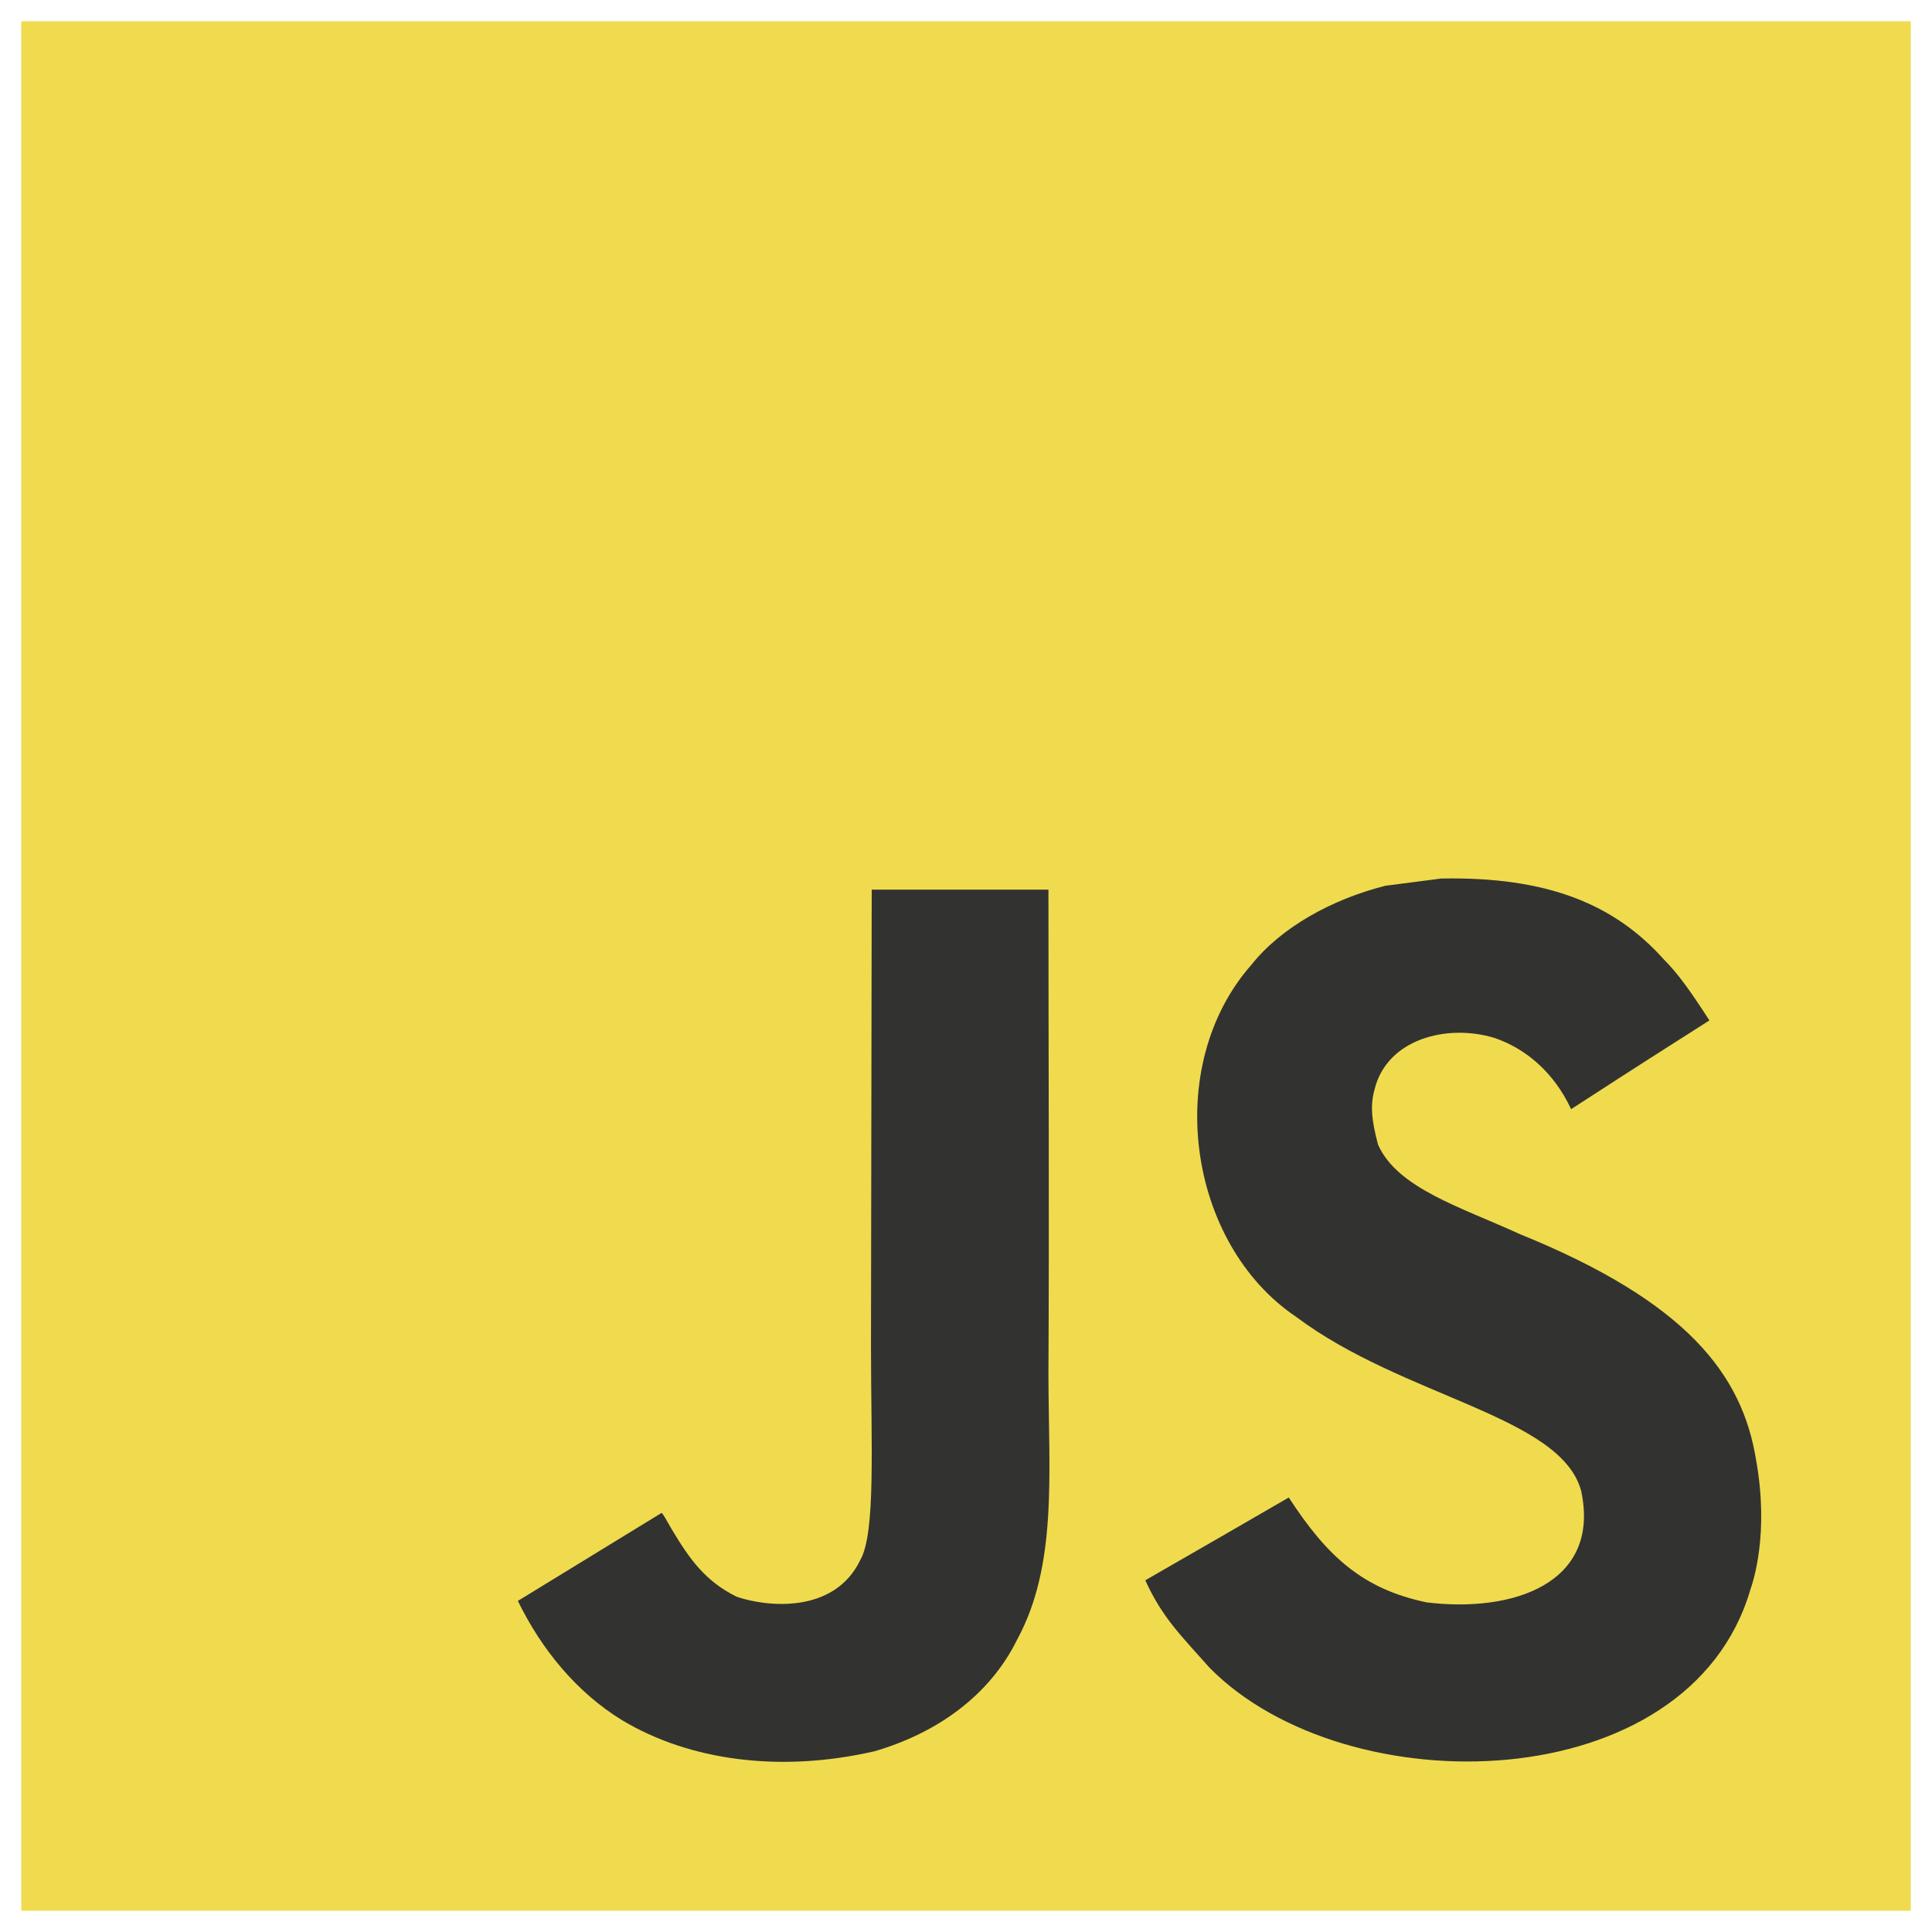
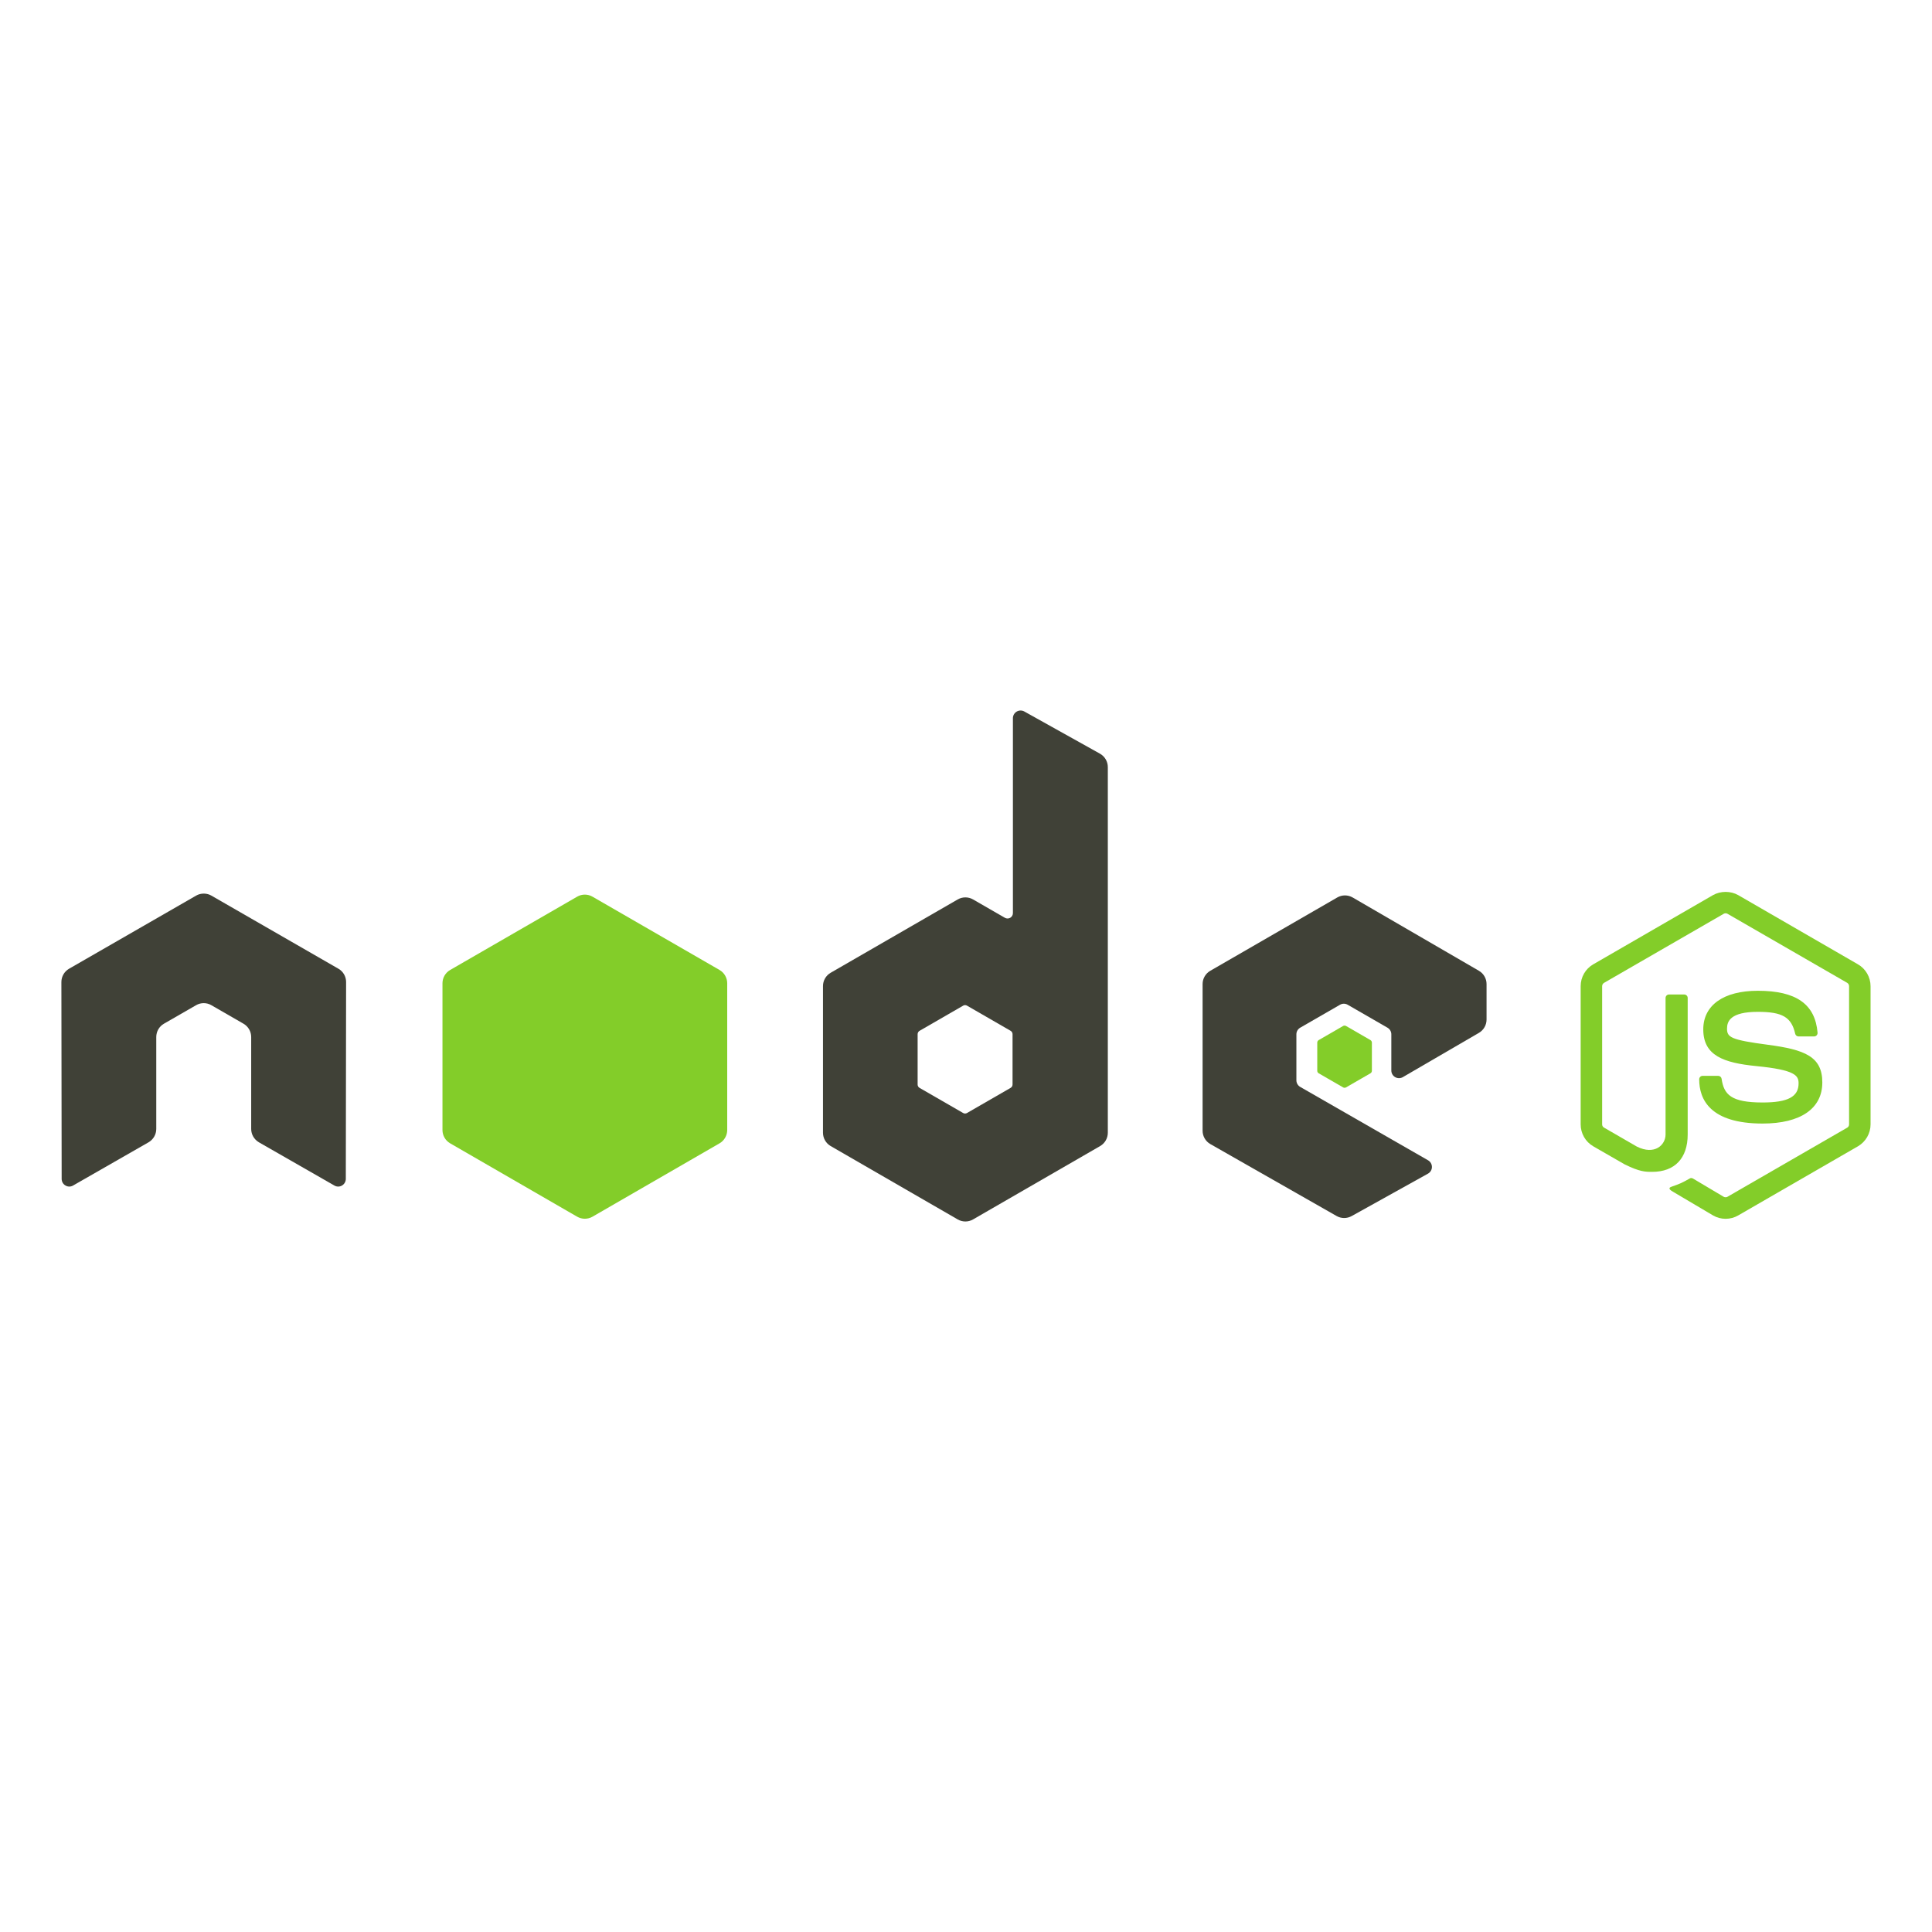
<svg xmlns="http://www.w3.org/2000/svg" viewBox="0 0 128 128">
-   <path fill="#F0DB4F" d="M1.408 1.408h125.184v125.185h-125.184z" />
-   <path fill="#323330" d="M116.347 96.736c-.917-5.711-4.641-10.508-15.672-14.981-3.832-1.761-8.104-3.022-9.377-5.926-.452-1.69-.512-2.642-.226-3.665.821-3.32 4.784-4.355 7.925-3.403 2.023.678 3.938 2.237 5.093 4.724 5.402-3.498 5.391-3.475 9.163-5.879-1.381-2.141-2.118-3.129-3.022-4.045-3.249-3.629-7.676-5.498-14.756-5.355l-3.688.477c-3.534.893-6.902 2.748-8.877 5.235-5.926 6.724-4.236 18.492 2.975 23.335 7.104 5.332 17.54 6.545 18.873 11.531 1.297 6.104-4.486 8.08-10.234 7.378-4.236-.881-6.592-3.034-9.139-6.949-4.688 2.713-4.688 2.713-9.508 5.485 1.143 2.499 2.344 3.63 4.26 5.795 9.068 9.198 31.76 8.746 35.83-5.176.165-.478 1.261-3.666.38-8.581zm-46.885-37.793h-11.709l-.048 30.272c0 6.438.333 12.34-.714 14.149-1.713 3.558-6.152 3.117-8.175 2.427-2.059-1.012-3.106-2.451-4.319-4.485-.333-.584-.583-1.036-.667-1.071l-9.52 5.83c1.583 3.249 3.915 6.069 6.902 7.901 4.462 2.678 10.459 3.499 16.731 2.059 4.082-1.189 7.604-3.652 9.448-7.401 2.666-4.915 2.094-10.864 2.07-17.444.06-10.735.001-21.468.001-32.237z" />
+   <path fill="#83CD29" d="M114.325 80.749c-.29 0-.578-.076-.832-.224l-2.65-1.568c-.396-.221-.203-.3-.072-.345.528-.184.635-.227 1.198-.545.059-.033.136-.021.197.015l2.035 1.209c.074.041.179.041.246 0l7.937-4.581c.075-.042.122-.127.122-.215v-9.16c0-.09-.047-.173-.123-.219l-7.934-4.577c-.074-.042-.171-.042-.245 0l-7.933 4.578c-.076.045-.125.131-.125.218v9.16c0 .088.049.171.125.212l2.174 1.257c1.18.589 1.903-.105 1.903-.803v-9.045c0-.127.103-.228.23-.228h1.007c.125 0 .229.101.229.228v9.045c0 1.574-.857 2.477-2.35 2.477-.459 0-.82 0-1.828-.496l-2.081-1.198c-.515-.298-.832-.854-.832-1.448v-9.16c0-.595.317-1.15.832-1.446l7.937-4.587c.502-.283 1.169-.283 1.667 0l7.937 4.587c.514.297.833.852.833 1.446v9.16c0 .595-.319 1.148-.833 1.448l-7.937 4.582c-.252.147-.539.223-.834.223M116.778 74.438c-3.475 0-4.202-1.595-4.202-2.932 0-.126.103-.229.23-.229h1.026c.115 0 .21.082.228.194.154 1.045.617 1.572 2.718 1.572 1.671 0 2.383-.378 2.383-1.266 0-.512-.202-.891-2.8-1.146-2.172-.215-3.515-.694-3.515-2.433 0-1.601 1.35-2.557 3.612-2.557 2.543 0 3.801.883 3.96 2.777.006.064-.017.127-.06.176-.044.045-.104.073-.168.073h-1.031c-.107 0-.201-.075-.223-.179-.248-1.1-.848-1.451-2.479-1.451-1.825 0-2.037.637-2.037 1.112 0 .577.25.745 2.715 1.071 2.439.323 3.598.779 3.598 2.494.001 1.733-1.441 2.724-3.955 2.724" />
+   <path fill="#404137" d="M97.982 68.43c.313-.183.506-.517.506-.88v-2.354c0-.362-.192-.696-.506-.879l-8.364-4.856c-.315-.183-.703-.184-1.019-.002l-8.416 4.859c-.314.182-.508.517-.508.88v9.716c0 .365.196.703.514.884l8.363 4.765c.308.177.686.178.997.006l5.058-2.812c.161-.09.261-.258.262-.44.001-.184-.097-.354-.256-.445l-8.468-4.86c-.159-.091-.256-.259-.256-.44v-3.046c0-.182.097-.349.254-.439l2.637-1.52c.156-.091.35-.091.507 0l2.637 1.52c.158.091.255.258.255.439v2.396c0 .183.097.351.254.441.158.091.352.091.51-.001l5.039-2.932" />
+   <path fill="#83CD29" d="M88.984 67.974c.061-.034.135-.034.195 0l1.615.933c.06.035.097.1.097.169v1.865c0 .07-.037.134-.097.169l-1.615.932c-.06.035-.135.035-.195 0l-1.614-.932c-.061-.035-.098-.099-.098-.169v-1.865c0-.069.037-.134.098-.169l1.614-.933" />
+   <path fill="#404137" d="M67.083 71.854c0 .09-.048.174-.127.22l-2.89 1.666c-.079.046-.176.046-.254 0l-2.89-1.666c-.079-.046-.127-.13-.127-.22v-3.338c0-.09.049-.175.127-.221l2.89-1.668c.079-.047.176-.047.255 0l2.891 1.668c.078.046.126.131.126.221v3.338zm.781-24.716c-.157-.087-.349-.085-.505.006-.155.092-.251.258-.251.438v12.915c0 .126-.068.244-.177.308-.11.063-.246.063-.356 0l-2.108-1.215c-.314-.181-.701-.181-1.015 0l-8.418 4.858c-.315.182-.509.518-.509.881v9.719c0 .363.194.698.508.881l8.418 4.861c.314.182.702.182 1.017 0l8.42-4.861c.314-.183.508-.518.508-.881v-24.227c0-.368-.2-.708-.521-.888l-5.011-2.795" />
+   <path fill="#83CD29" d="M38.238 59.407c.314-.182.702-.182 1.016 0l8.418 4.857c.314.182.508.518.508.881v9.722c0 .363-.194.699-.508.881l-8.417 4.861c-.314.181-.702.181-1.017 0l-8.415-4.861c-.314-.182-.508-.518-.508-.881v-9.723c0-.362.194-.698.508-.88l8.415-4.857" />
+   <path fill="#404137" d="M22.93 65.064c0-.366-.192-.702-.508-.883l-8.415-4.843c-.144-.084-.303-.127-.464-.133h-.087c-.16.006-.32.049-.464.133l-8.416 4.843c-.313.181-.509.517-.509.883l.018 13.04c0 .182.095.351.254.439.156.094.349.094.505 0l5-2.864c.316-.188.509-.519.509-.882v-6.092c0-.364.192-.699.507-.881l2.13-1.226c.158-.093.332-.137.508-.137.174 0 .352.044.507.137l2.128 1.226c.315.182.509.517.509.881v6.092c0 .363.195.696.509.882l5 2.864c.157.094.353.094.508 0 .155-.089.252-.258.252-.439l.019-13.04" />
</svg>
